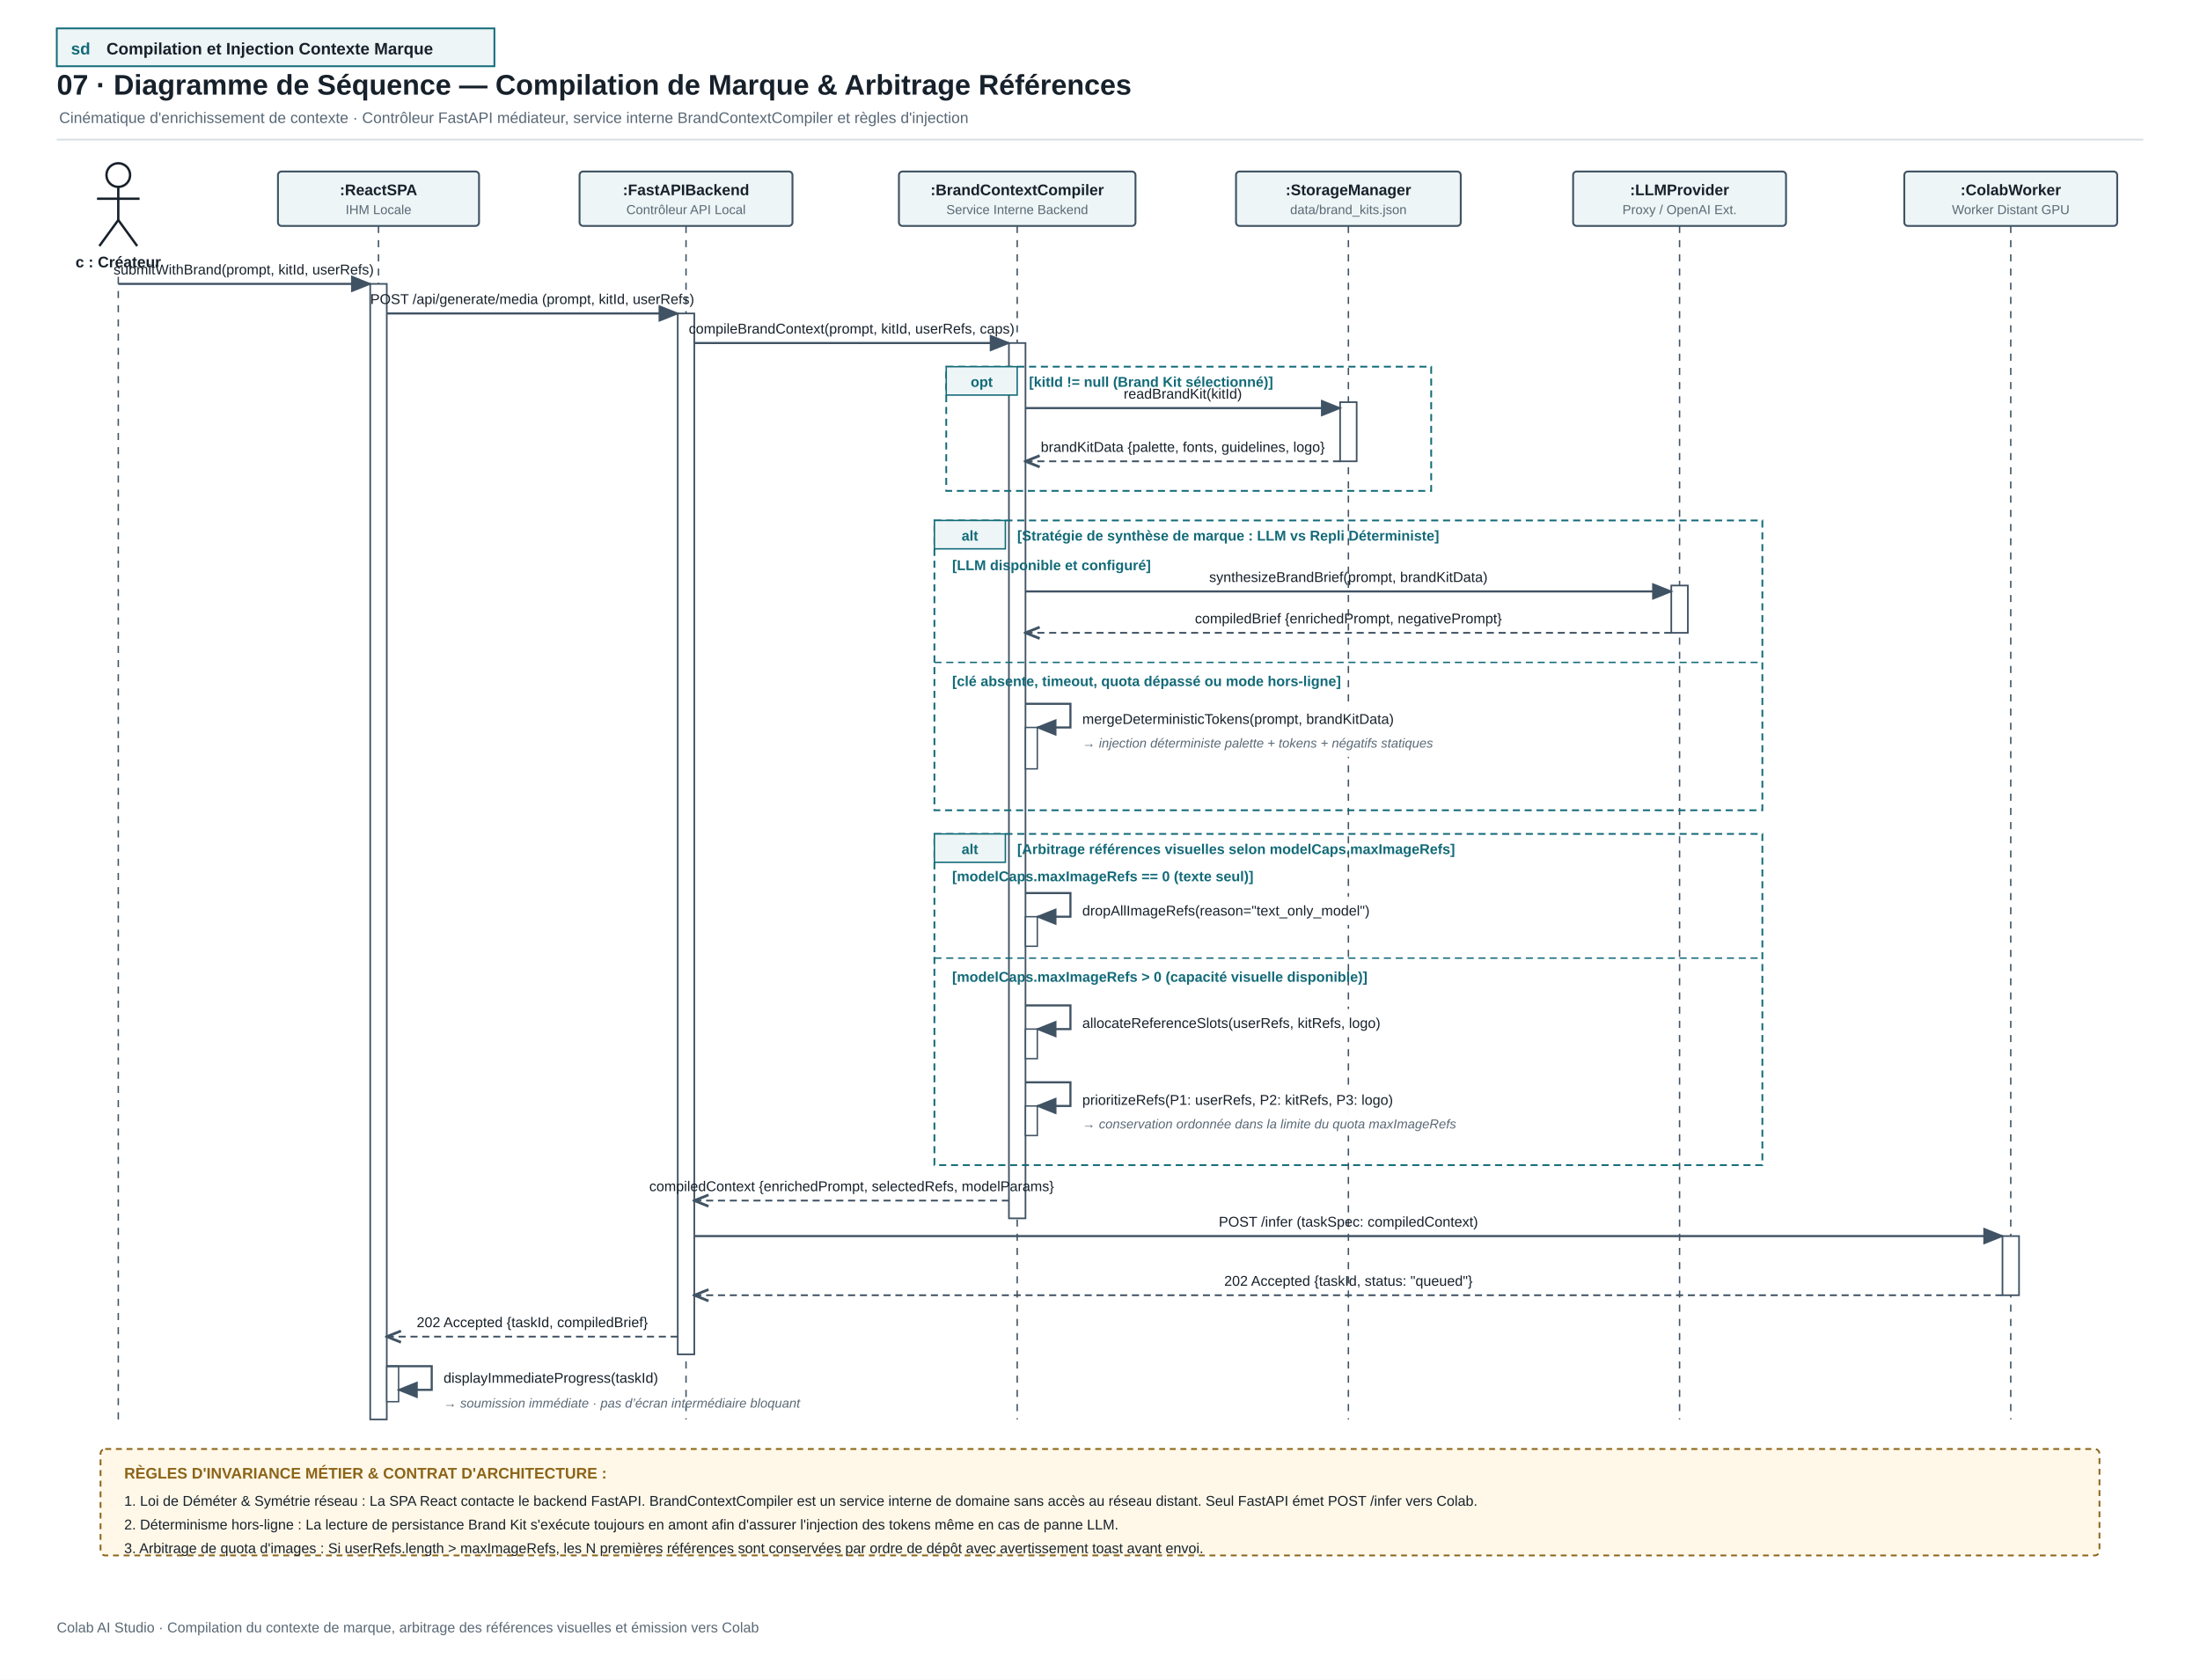
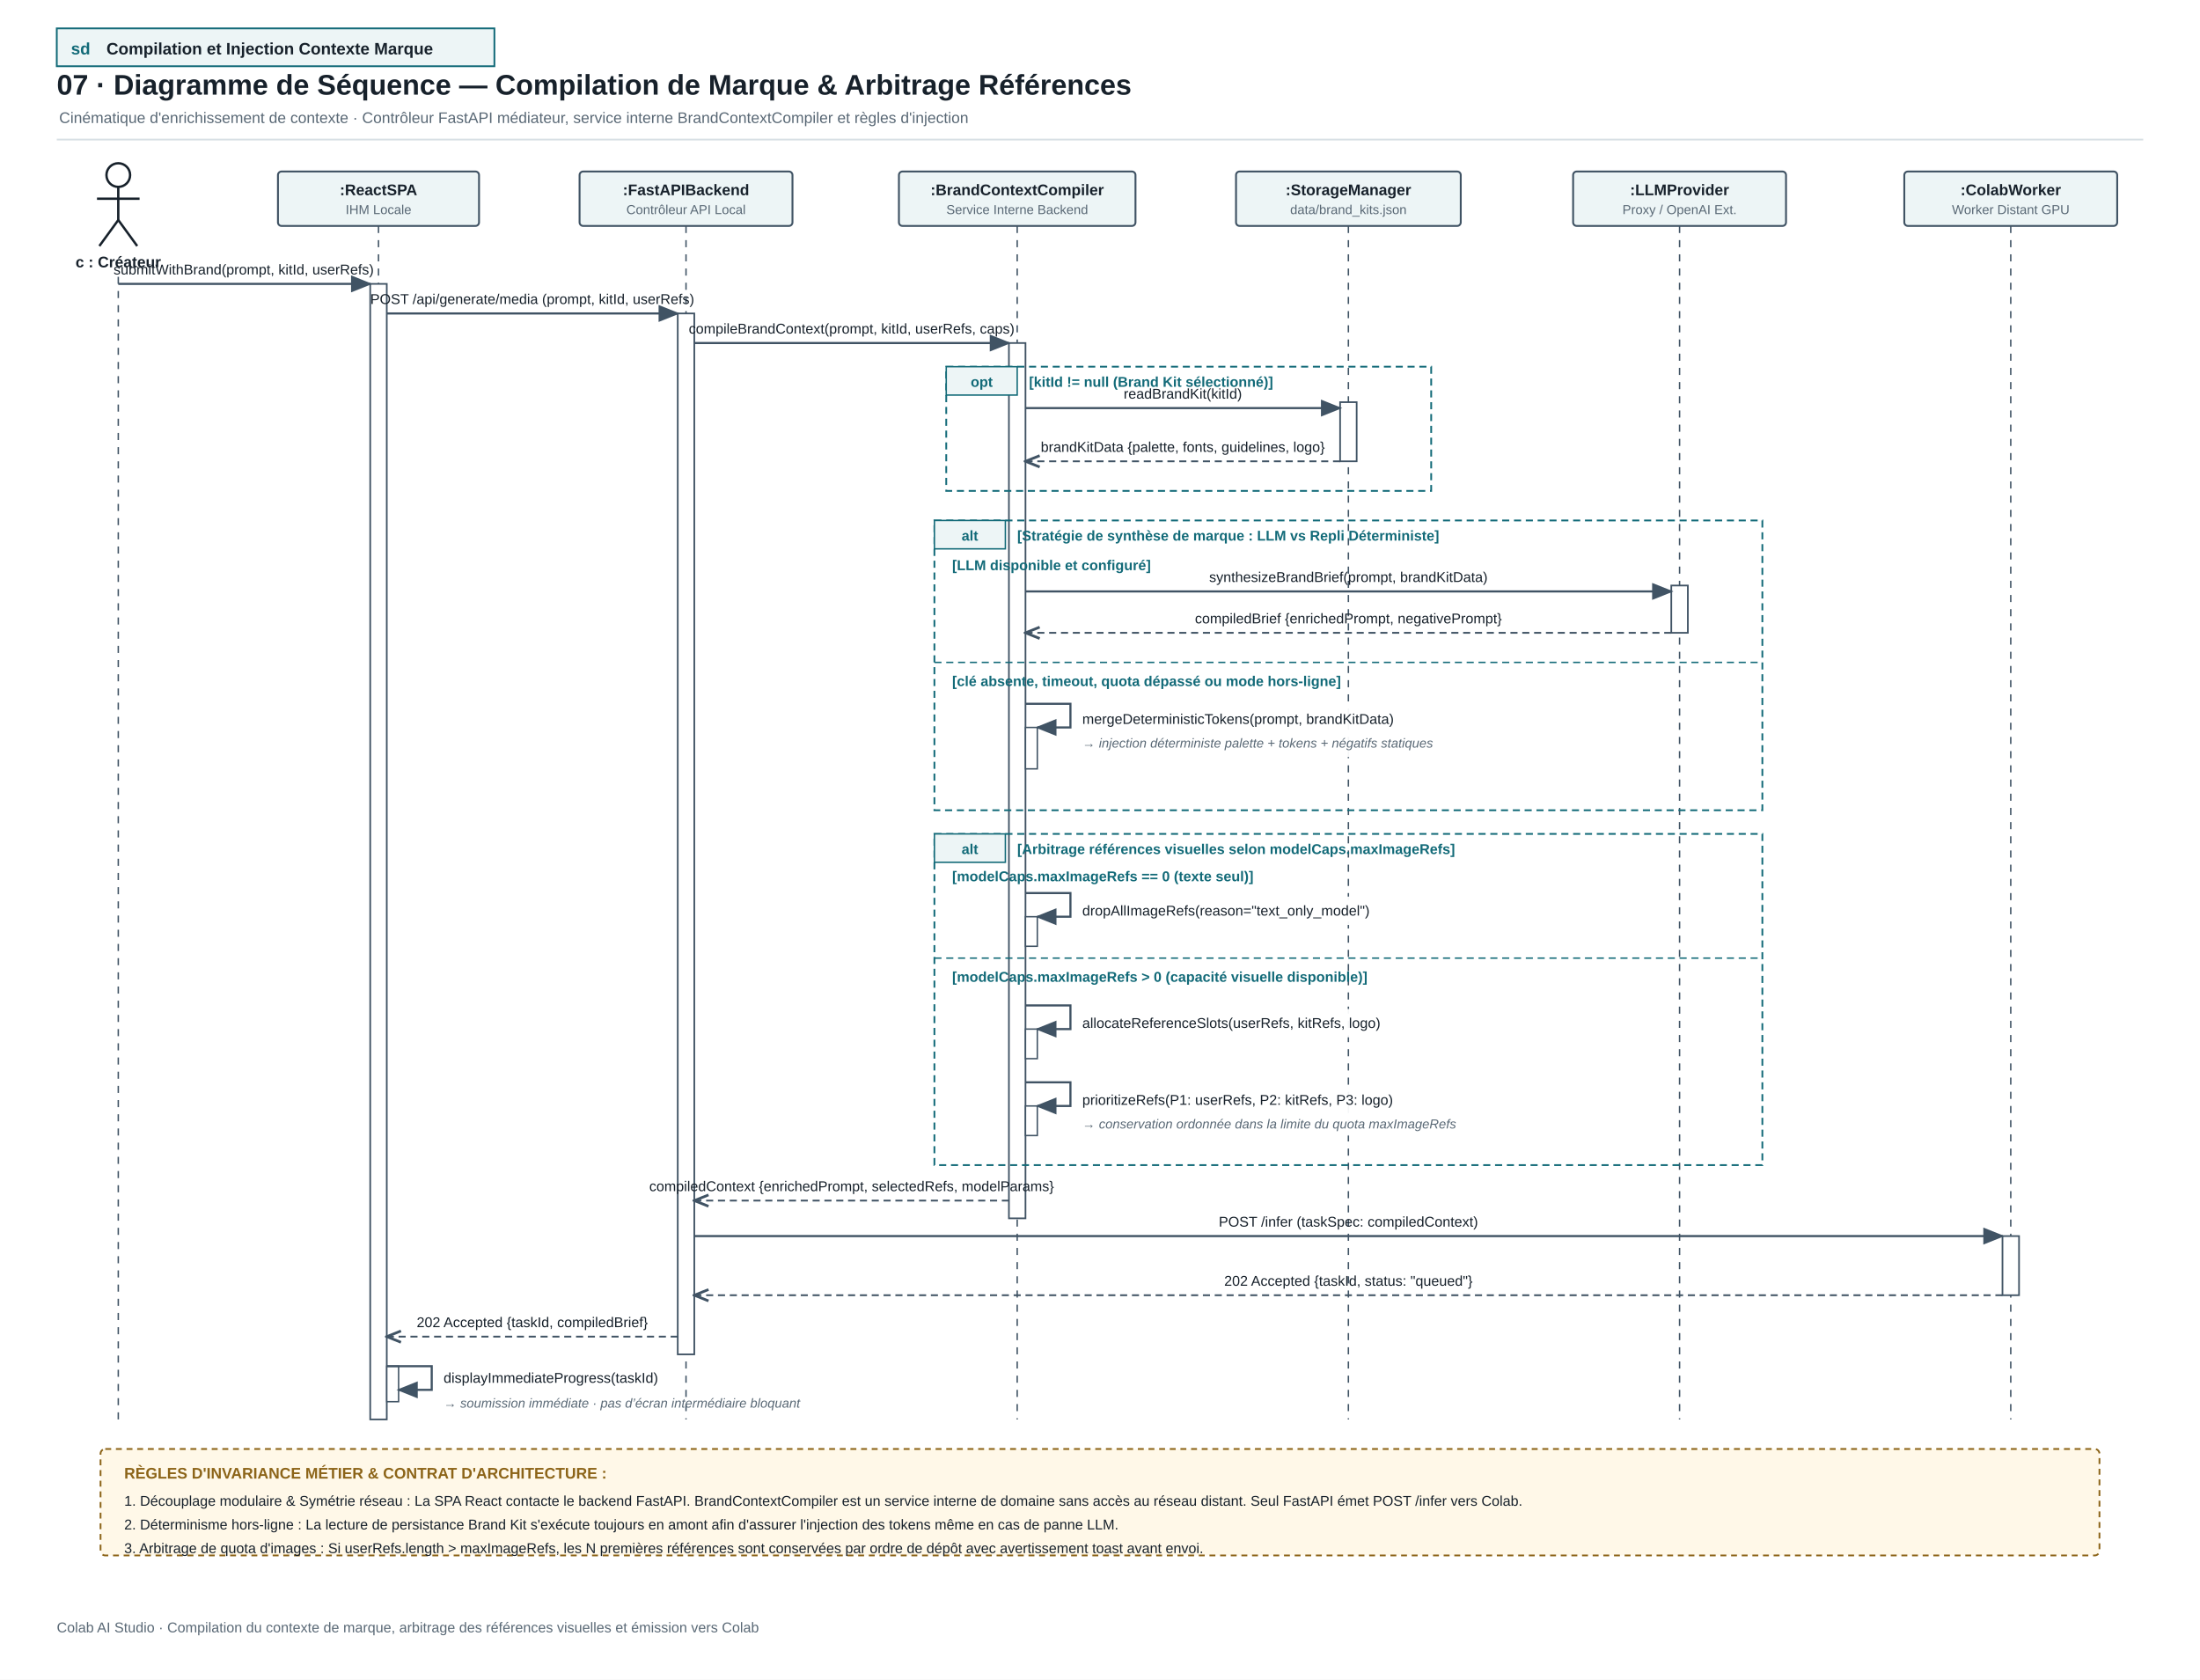
<svg xmlns="http://www.w3.org/2000/svg" width="1860" height="1420" viewBox="0 0 1860 1420">
  <defs>
    <marker id="arrow" markerWidth="10" markerHeight="8" refX="9" refY="4" orient="auto">
      <path d="M0 0 L10 4 L0 8 Z" fill="#405364" />
    </marker>
    <marker id="openArrow" markerWidth="10" markerHeight="8" refX="9" refY="4" orient="auto">
      <path d="M1 0.8 L9 4 L1 7.2" fill="none" stroke="#405364" stroke-width="1.5" />
    </marker>
  </defs>
  <rect x="0" y="0" width="100%" height="100%" fill="#FFFFFF" />
  <rect x="48" y="24" width="370" height="32" rx="0" fill="#EDF5F6" stroke="#126A78" stroke-width="1.5" />
  <text x="60" y="46" font-family="Arial, sans-serif" font-size="14" font-weight="700" fill="#126A78">sd</text>
  <text x="90" y="46" font-family="Arial, sans-serif" font-size="14" font-weight="600" fill="#17212B">Compilation et Injection Contexte Marque</text>
  <text x="48" y="80" font-family="Arial, sans-serif" font-size="24" font-weight="700" fill="#17212B">07 · Diagramme de Séquence — Compilation de Marque &amp; Arbitrage Références</text>
  <text x="50" y="104" font-family="Arial, sans-serif" font-size="13" fill="#596875">Cinématique d'enrichissement de contexte · Contrôleur FastAPI médiateur, service interne BrandContextCompiler et règles d'injection</text>
  <line x1="48" y1="118" x2="1812" y2="118" stroke="#D8E0E5" stroke-width="1.5" />
  <circle cx="100" cy="148" r="10" fill="#FFFFFF" stroke="#17212B" stroke-width="2" />
  <line x1="100" y1="158" x2="100" y2="186" stroke="#17212B" stroke-width="2" />
  <line x1="82" y1="168" x2="118" y2="168" stroke="#17212B" stroke-width="2" />
  <line x1="100" y1="186" x2="84" y2="208" stroke="#17212B" stroke-width="2" />
  <line x1="100" y1="186" x2="116" y2="208" stroke="#17212B" stroke-width="2" />
  <text x="100" y="226" text-anchor="middle" font-family="Arial, sans-serif" font-size="13" font-weight="600" fill="#17212B">c : Créateur</text>
  <line x1="100" y1="234" x2="100" y2="1200" stroke="#405364" stroke-width="1.2" stroke-dasharray="6 6" />
  <rect x="235" y="145" width="170" height="46" rx="3" fill="#EDF5F6" stroke="#405364" stroke-width="1.6" />
  <text x="320" y="165" text-anchor="middle" font-family="Arial, sans-serif" font-size="13" font-weight="600" fill="#17212B">:ReactSPA</text>
  <text x="320" y="181" text-anchor="middle" font-family="Arial, sans-serif" font-size="11" font-weight="400" fill="#596875">IHM Locale</text>
  <line x1="320" y1="191" x2="320" y2="1200" stroke="#405364" stroke-width="1.2" stroke-dasharray="6 6" />
  <rect x="490" y="145" width="180" height="46" rx="3" fill="#EDF5F6" stroke="#405364" stroke-width="1.6" />
  <text x="580" y="165" text-anchor="middle" font-family="Arial, sans-serif" font-size="13" font-weight="600" fill="#17212B">:FastAPIBackend</text>
  <text x="580" y="181" text-anchor="middle" font-family="Arial, sans-serif" font-size="11" font-weight="400" fill="#596875">Contrôleur API Local</text>
  <line x1="580" y1="191" x2="580" y2="1200" stroke="#405364" stroke-width="1.2" stroke-dasharray="6 6" />
  <rect x="760" y="145" width="200" height="46" rx="3" fill="#EDF5F6" stroke="#405364" stroke-width="1.6" />
  <text x="860" y="165" text-anchor="middle" font-family="Arial, sans-serif" font-size="13" font-weight="600" fill="#17212B">:BrandContextCompiler</text>
  <text x="860" y="181" text-anchor="middle" font-family="Arial, sans-serif" font-size="11" font-weight="400" fill="#596875">Service Interne Backend</text>
  <line x1="860" y1="191" x2="860" y2="1200" stroke="#405364" stroke-width="1.2" stroke-dasharray="6 6" />
  <rect x="1045" y="145" width="190" height="46" rx="3" fill="#EDF5F6" stroke="#405364" stroke-width="1.6" />
  <text x="1140" y="165" text-anchor="middle" font-family="Arial, sans-serif" font-size="13" font-weight="600" fill="#17212B">:StorageManager</text>
  <text x="1140" y="181" text-anchor="middle" font-family="Arial, sans-serif" font-size="11" font-weight="400" fill="#596875">data/brand_kits.json</text>
  <line x1="1140" y1="191" x2="1140" y2="1200" stroke="#405364" stroke-width="1.2" stroke-dasharray="6 6" />
  <rect x="1330" y="145" width="180" height="46" rx="3" fill="#EDF5F6" stroke="#405364" stroke-width="1.6" />
  <text x="1420" y="165" text-anchor="middle" font-family="Arial, sans-serif" font-size="13" font-weight="600" fill="#17212B">:LLMProvider</text>
  <text x="1420" y="181" text-anchor="middle" font-family="Arial, sans-serif" font-size="11" font-weight="400" fill="#596875">Proxy / OpenAI Ext.</text>
  <line x1="1420" y1="191" x2="1420" y2="1200" stroke="#405364" stroke-width="1.2" stroke-dasharray="6 6" />
  <rect x="1610" y="145" width="180" height="46" rx="3" fill="#EDF5F6" stroke="#405364" stroke-width="1.6" />
  <text x="1700" y="165" text-anchor="middle" font-family="Arial, sans-serif" font-size="13" font-weight="600" fill="#17212B">:ColabWorker</text>
  <text x="1700" y="181" text-anchor="middle" font-family="Arial, sans-serif" font-size="11" font-weight="400" fill="#596875">Worker Distant GPU</text>
  <line x1="1700" y1="191" x2="1700" y2="1200" stroke="#405364" stroke-width="1.2" stroke-dasharray="6 6" />
  <rect x="313" y="240" width="14" height="960" fill="#FFFFFF" stroke="#405364" stroke-width="1.4" />
  <rect x="327" y="1155" width="10" height="30" fill="#FFFFFF" stroke="#405364" stroke-width="1.2" />
  <rect x="573" y="265" width="14" height="880" fill="#FFFFFF" stroke="#405364" stroke-width="1.4" />
  <rect x="853" y="290" width="14" height="740" fill="#FFFFFF" stroke="#405364" stroke-width="1.4" />
  <rect x="867" y="615" width="10" height="35" fill="#FFFFFF" stroke="#405364" stroke-width="1.2" />
  <rect x="867" y="775" width="10" height="25" fill="#FFFFFF" stroke="#405364" stroke-width="1.2" />
  <rect x="867" y="870" width="10" height="25" fill="#FFFFFF" stroke="#405364" stroke-width="1.2" />
  <rect x="867" y="935" width="10" height="25" fill="#FFFFFF" stroke="#405364" stroke-width="1.2" />
  <rect x="1133" y="340" width="14" height="50" fill="#FFFFFF" stroke="#405364" stroke-width="1.4" />
  <rect x="1413" y="495" width="14" height="40" fill="#FFFFFF" stroke="#405364" stroke-width="1.4" />
  <rect x="1693" y="1045" width="14" height="50" fill="#FFFFFF" stroke="#405364" stroke-width="1.4" />
  <path d="M100 240 L313 240" fill="none" stroke="#405364" stroke-width="1.8" marker-end="url(#arrow)" />
  <text x="206" y="232" text-anchor="middle" font-family="Arial, sans-serif" font-size="12" font-weight="500" fill="#17212B">submitWithBrand(prompt, kitId, userRefs)</text>
  <path d="M327 265 L573 265" fill="none" stroke="#405364" stroke-width="1.8" marker-end="url(#arrow)" />
  <text x="450" y="257" text-anchor="middle" font-family="Arial, sans-serif" font-size="12" font-weight="500" fill="#17212B">POST /api/generate/media (prompt, kitId, userRefs)</text>
  <path d="M587 290 L853 290" fill="none" stroke="#405364" stroke-width="1.8" marker-end="url(#arrow)" />
  <text x="720" y="282" text-anchor="middle" font-family="Arial, sans-serif" font-size="12" font-weight="500" fill="#17212B">compileBrandContext(prompt, kitId, userRefs, caps)</text>
  <rect x="800" y="310" width="410" height="105" rx="0" fill="none" stroke="#126A78" stroke-width="1.5" stroke-dasharray="6 4" />
  <rect x="800" y="310" width="60" height="24" rx="0" fill="#EDF5F6" stroke="#126A78" stroke-width="1.2" />
  <text x="830" y="327" text-anchor="middle" font-family="Arial, sans-serif" font-size="12" font-weight="700" fill="#126A78">opt</text>
  <text x="870" y="327" text-anchor="start" font-family="Arial, sans-serif" font-size="12" font-weight="600" fill="#126A78">[kitId != null (Brand Kit sélectionné)]</text>
  <path d="M867 345 L1133 345" fill="none" stroke="#405364" stroke-width="1.8" marker-end="url(#arrow)" />
  <text x="1000" y="337" text-anchor="middle" font-family="Arial, sans-serif" font-size="12" font-weight="400" fill="#17212B">readBrandKit(kitId)</text>
  <path d="M1133 390 L867 390" fill="none" stroke="#405364" stroke-width="1.5" stroke-dasharray="6 4" marker-end="url(#openArrow)" />
  <text x="1000" y="382" text-anchor="middle" font-family="Arial, sans-serif" font-size="12" font-weight="400" fill="#17212B">brandKitData {palette, fonts, guidelines, logo}</text>
  <rect x="790" y="440" width="700" height="245" rx="0" fill="none" stroke="#126A78" stroke-width="1.5" stroke-dasharray="6 4" />
  <rect x="790" y="440" width="60" height="24" rx="0" fill="#EDF5F6" stroke="#126A78" stroke-width="1.2" />
  <text x="820" y="457" text-anchor="middle" font-family="Arial, sans-serif" font-size="12" font-weight="700" fill="#126A78">alt</text>
  <text x="860" y="457" text-anchor="start" font-family="Arial, sans-serif" font-size="12" font-weight="600" fill="#126A78">[Stratégie de synthèse de marque : LLM vs Repli Déterministe]</text>
  <text x="805" y="482" text-anchor="start" font-family="Arial, sans-serif" font-size="12" font-weight="600" fill="#126A78">[LLM disponible et configuré]</text>
  <path d="M867 500 L1413 500" fill="none" stroke="#405364" stroke-width="1.8" marker-end="url(#arrow)" />
  <text x="1140" y="492" text-anchor="middle" font-family="Arial, sans-serif" font-size="12" font-weight="400" fill="#17212B">synthesizeBrandBrief(prompt, brandKitData)</text>
  <path d="M1413 535 L867 535" fill="none" stroke="#405364" stroke-width="1.5" stroke-dasharray="6 4" marker-end="url(#openArrow)" />
  <text x="1140" y="527" text-anchor="middle" font-family="Arial, sans-serif" font-size="12" font-weight="400" fill="#17212B">compiledBrief {enrichedPrompt, negativePrompt}</text>
  <line x1="790" y1="560" x2="1490" y2="560" stroke="#126A78" stroke-width="1.2" stroke-dasharray="6 4" />
  <text x="805" y="580" text-anchor="start" font-family="Arial, sans-serif" font-size="12" font-weight="600" fill="#126A78">[clé absente, timeout, quota dépassé ou mode hors-ligne]</text>
  <path d="M867 595 L905 595 L905 615 L877 615" fill="none" stroke="#405364" stroke-width="1.8" marker-end="url(#arrow)" />
  <rect x="912" y="598" width="310" height="42" fill="#FFFFFF" fill-opacity="0.95" rx="2" />
  <text x="915" y="612" text-anchor="start" font-family="Arial, sans-serif" font-size="12" font-weight="400" fill="#17212B">mergeDeterministicTokens(prompt, brandKitData)</text>
  <text x="915" y="632" text-anchor="start" font-family="Arial, sans-serif" font-size="11" font-style="italic" fill="#596875">→ injection déterministe palette + tokens + négatifs statiques</text>
  <rect x="790" y="705" width="700" height="280" rx="0" fill="none" stroke="#126A78" stroke-width="1.5" stroke-dasharray="6 4" />
  <rect x="790" y="705" width="60" height="24" rx="0" fill="#EDF5F6" stroke="#126A78" stroke-width="1.2" />
  <text x="820" y="722" text-anchor="middle" font-family="Arial, sans-serif" font-size="12" font-weight="700" fill="#126A78">alt</text>
  <text x="860" y="722" text-anchor="start" font-family="Arial, sans-serif" font-size="12" font-weight="600" fill="#126A78">[Arbitrage références visuelles selon modelCaps.maxImageRefs]</text>
  <text x="805" y="745" text-anchor="start" font-family="Arial, sans-serif" font-size="12" font-weight="600" fill="#126A78">[modelCaps.maxImageRefs == 0 (texte seul)]</text>
  <path d="M867 755 L905 755 L905 775 L877 775" fill="none" stroke="#405364" stroke-width="1.8" marker-end="url(#arrow)" />
  <rect x="912" y="758" width="290" height="24" fill="#FFFFFF" fill-opacity="0.95" rx="2" />
  <text x="915" y="774" text-anchor="start" font-family="Arial, sans-serif" font-size="12" font-weight="400" fill="#17212B">dropAllImageRefs(reason="text_only_model")</text>
  <line x1="790" y1="810" x2="1490" y2="810" stroke="#126A78" stroke-width="1.2" stroke-dasharray="6 4" />
  <text x="805" y="830" text-anchor="start" font-family="Arial, sans-serif" font-size="12" font-weight="600" fill="#126A78">[modelCaps.maxImageRefs &gt; 0 (capacité visuelle disponible)]</text>
  <path d="M867 850 L905 850 L905 870 L877 870" fill="none" stroke="#405364" stroke-width="1.8" marker-end="url(#arrow)" />
  <rect x="912" y="853" width="310" height="24" fill="#FFFFFF" fill-opacity="0.95" rx="2" />
  <text x="915" y="869" text-anchor="start" font-family="Arial, sans-serif" font-size="12" font-weight="400" fill="#17212B">allocateReferenceSlots(userRefs, kitRefs, logo)</text>
  <path d="M867 915 L905 915 L905 935 L877 935" fill="none" stroke="#405364" stroke-width="1.8" marker-end="url(#arrow)" />
  <rect x="912" y="918" width="410" height="42" fill="#FFFFFF" fill-opacity="0.95" rx="2" />
  <text x="915" y="934" text-anchor="start" font-family="Arial, sans-serif" font-size="12" font-weight="400" fill="#17212B">prioritizeRefs(P1: userRefs, P2: kitRefs, P3: logo)</text>
  <text x="915" y="954" text-anchor="start" font-family="Arial, sans-serif" font-size="11" font-style="italic" fill="#596875">→ conservation ordonnée dans la limite du quota maxImageRefs</text>
  <path d="M853 1015 L587 1015" fill="none" stroke="#405364" stroke-width="1.5" stroke-dasharray="6 4" marker-end="url(#openArrow)" />
  <text x="720" y="1007" text-anchor="middle" font-family="Arial, sans-serif" font-size="12" font-weight="500" fill="#17212B">compiledContext {enrichedPrompt, selectedRefs, modelParams}</text>
  <path d="M587 1045 L1693 1045" fill="none" stroke="#405364" stroke-width="1.8" marker-end="url(#arrow)" />
  <text x="1140" y="1037" text-anchor="middle" font-family="Arial, sans-serif" font-size="12" font-weight="500" fill="#17212B">POST /infer (taskSpec: compiledContext)</text>
  <path d="M1693 1095 L587 1095" fill="none" stroke="#405364" stroke-width="1.5" stroke-dasharray="6 4" marker-end="url(#openArrow)" />
  <text x="1140" y="1087" text-anchor="middle" font-family="Arial, sans-serif" font-size="12" font-weight="500" fill="#17212B">202 Accepted {taskId, status: "queued"}</text>
  <path d="M573 1130 L327 1130" fill="none" stroke="#405364" stroke-width="1.5" stroke-dasharray="6 4" marker-end="url(#openArrow)" />
  <text x="450" y="1122" text-anchor="middle" font-family="Arial, sans-serif" font-size="12" font-weight="500" fill="#17212B">202 Accepted {taskId, compiledBrief}</text>
  <path d="M327 1155 L365 1155 L365 1175 L337 1175" fill="none" stroke="#405364" stroke-width="1.8" marker-end="url(#arrow)" />
  <text x="375" y="1169" text-anchor="start" font-family="Arial, sans-serif" font-size="12" font-weight="400" fill="#17212B">displayImmediateProgress(taskId)</text>
  <text x="375" y="1190" text-anchor="start" font-family="Arial, sans-serif" font-size="11" font-style="italic" fill="#596875">→ soumission immédiate · pas d’écran intermédiaire bloquant</text>
  <rect x="85" y="1225" width="1690" height="90" rx="4" fill="#FFF8E8" stroke="#8C6418" stroke-width="1.5" stroke-dasharray="5 4" />
  <text x="105" y="1250" font-family="Arial, sans-serif" font-size="13" font-weight="700" fill="#8C6418">RÈGLES D'INVARIANCE MÉTIER &amp; CONTRAT D'ARCHITECTURE :</text>
-   <text x="105" y="1273" font-family="Arial, sans-serif" font-size="12" font-weight="400" fill="#17212B">1. Loi de Déméter &amp; Symétrie réseau : La SPA React contacte le backend FastAPI. BrandContextCompiler est un service interne de domaine sans accès au réseau distant. Seul FastAPI émet POST /infer vers Colab.</text>
+   <text x="105" y="1273" font-family="Arial, sans-serif" font-size="12" font-weight="400" fill="#17212B">1. Découplage modulaire &amp; Symétrie réseau : La SPA React contacte le backend FastAPI. BrandContextCompiler est un service interne de domaine sans accès au réseau distant. Seul FastAPI émet POST /infer vers Colab.</text>
  <text x="105" y="1293" font-family="Arial, sans-serif" font-size="12" font-weight="400" fill="#17212B">2. Déterminisme hors-ligne : La lecture de persistance Brand Kit s'exécute toujours en amont afin d'assurer l'injection des tokens même en cas de panne LLM.</text>
  <text x="105" y="1313" font-family="Arial, sans-serif" font-size="12" font-weight="400" fill="#17212B">3. Arbitrage de quota d'images : Si userRefs.length &gt; maxImageRefs, les N premières références sont conservées par ordre de dépôt avec avertissement toast avant envoi.</text>
  <text x="48" y="1380" font-family="Arial, sans-serif" font-size="12" font-weight="400" fill="#596875">Colab AI Studio · Compilation du contexte de marque, arbitrage des références visuelles et émission vers Colab</text>
</svg>
